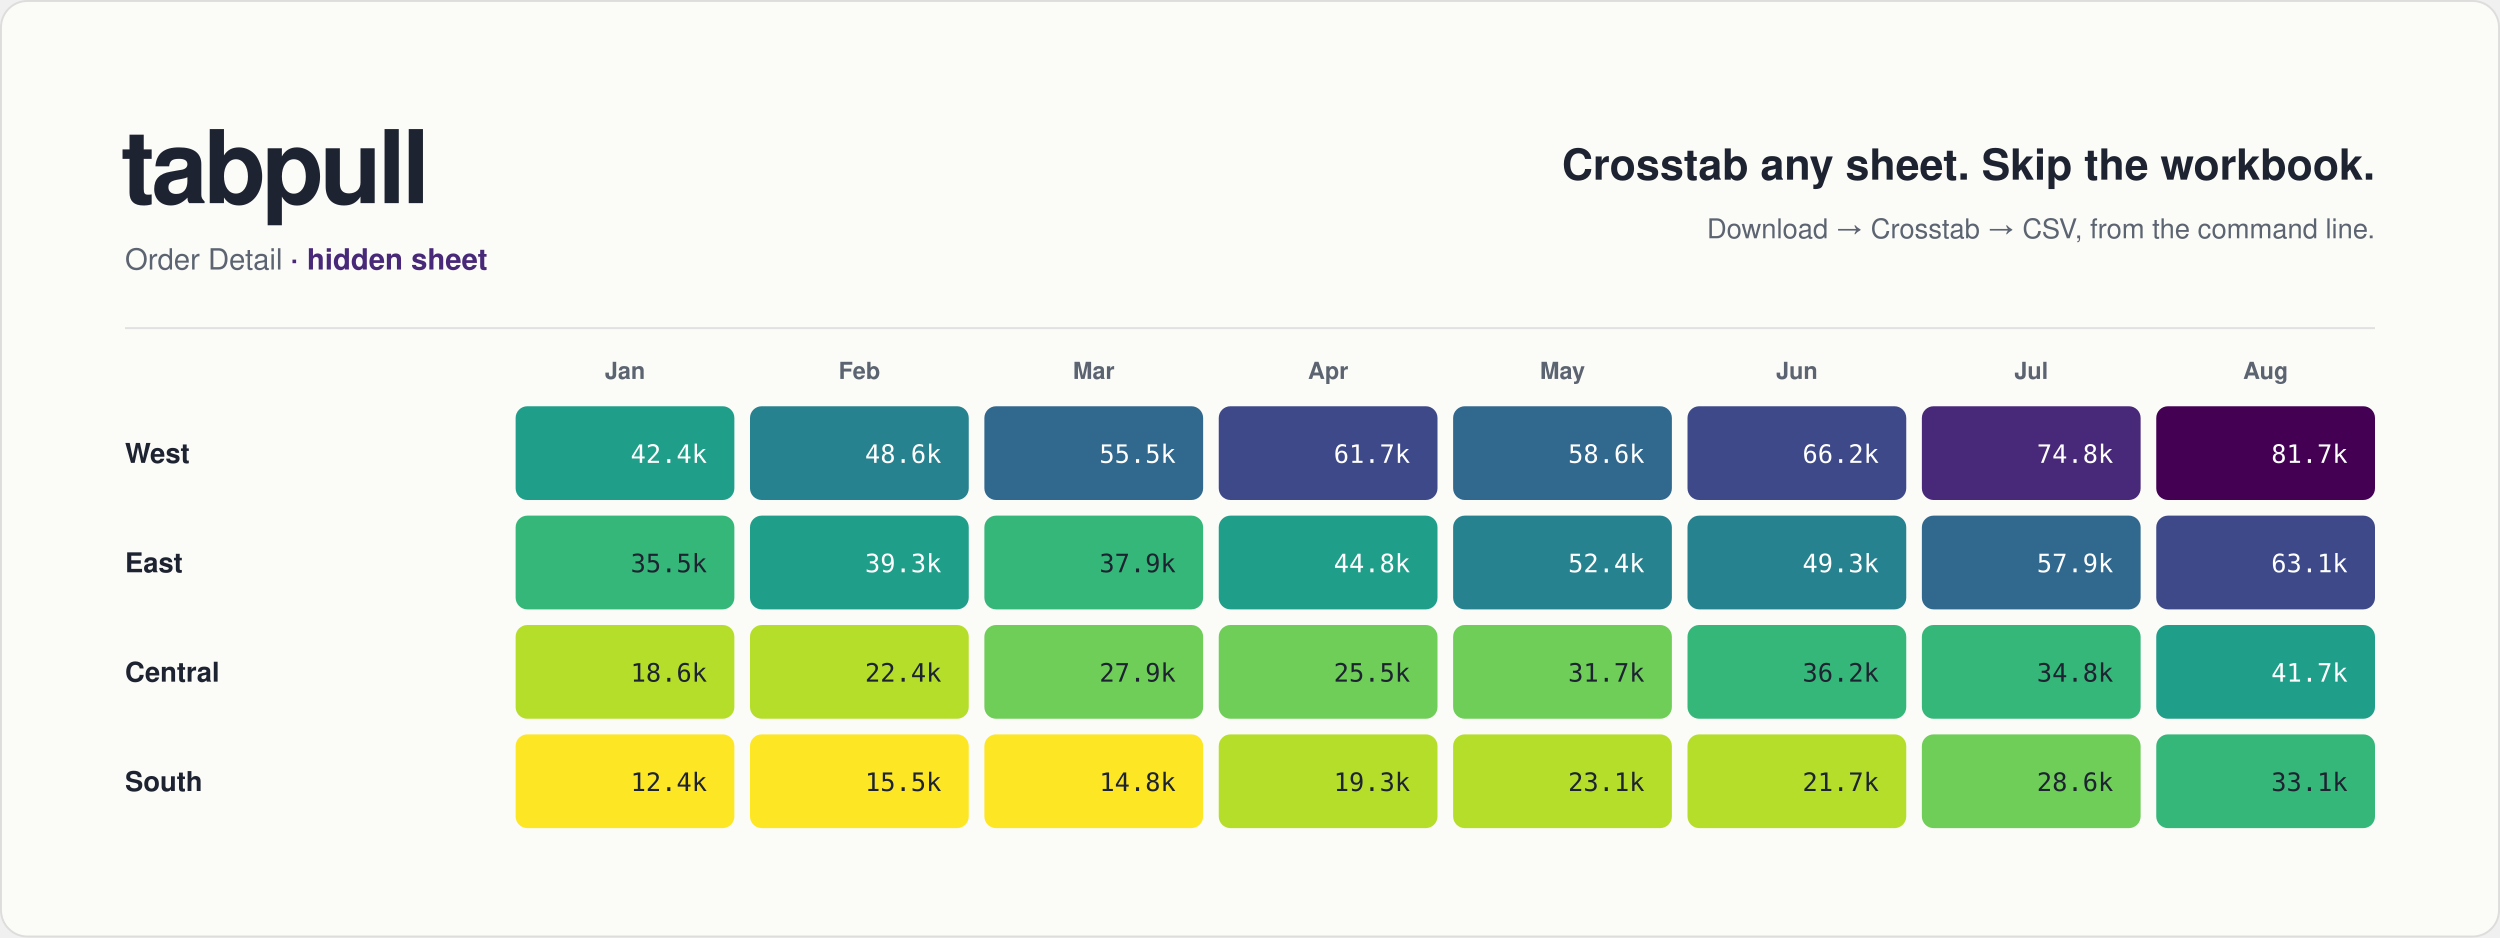
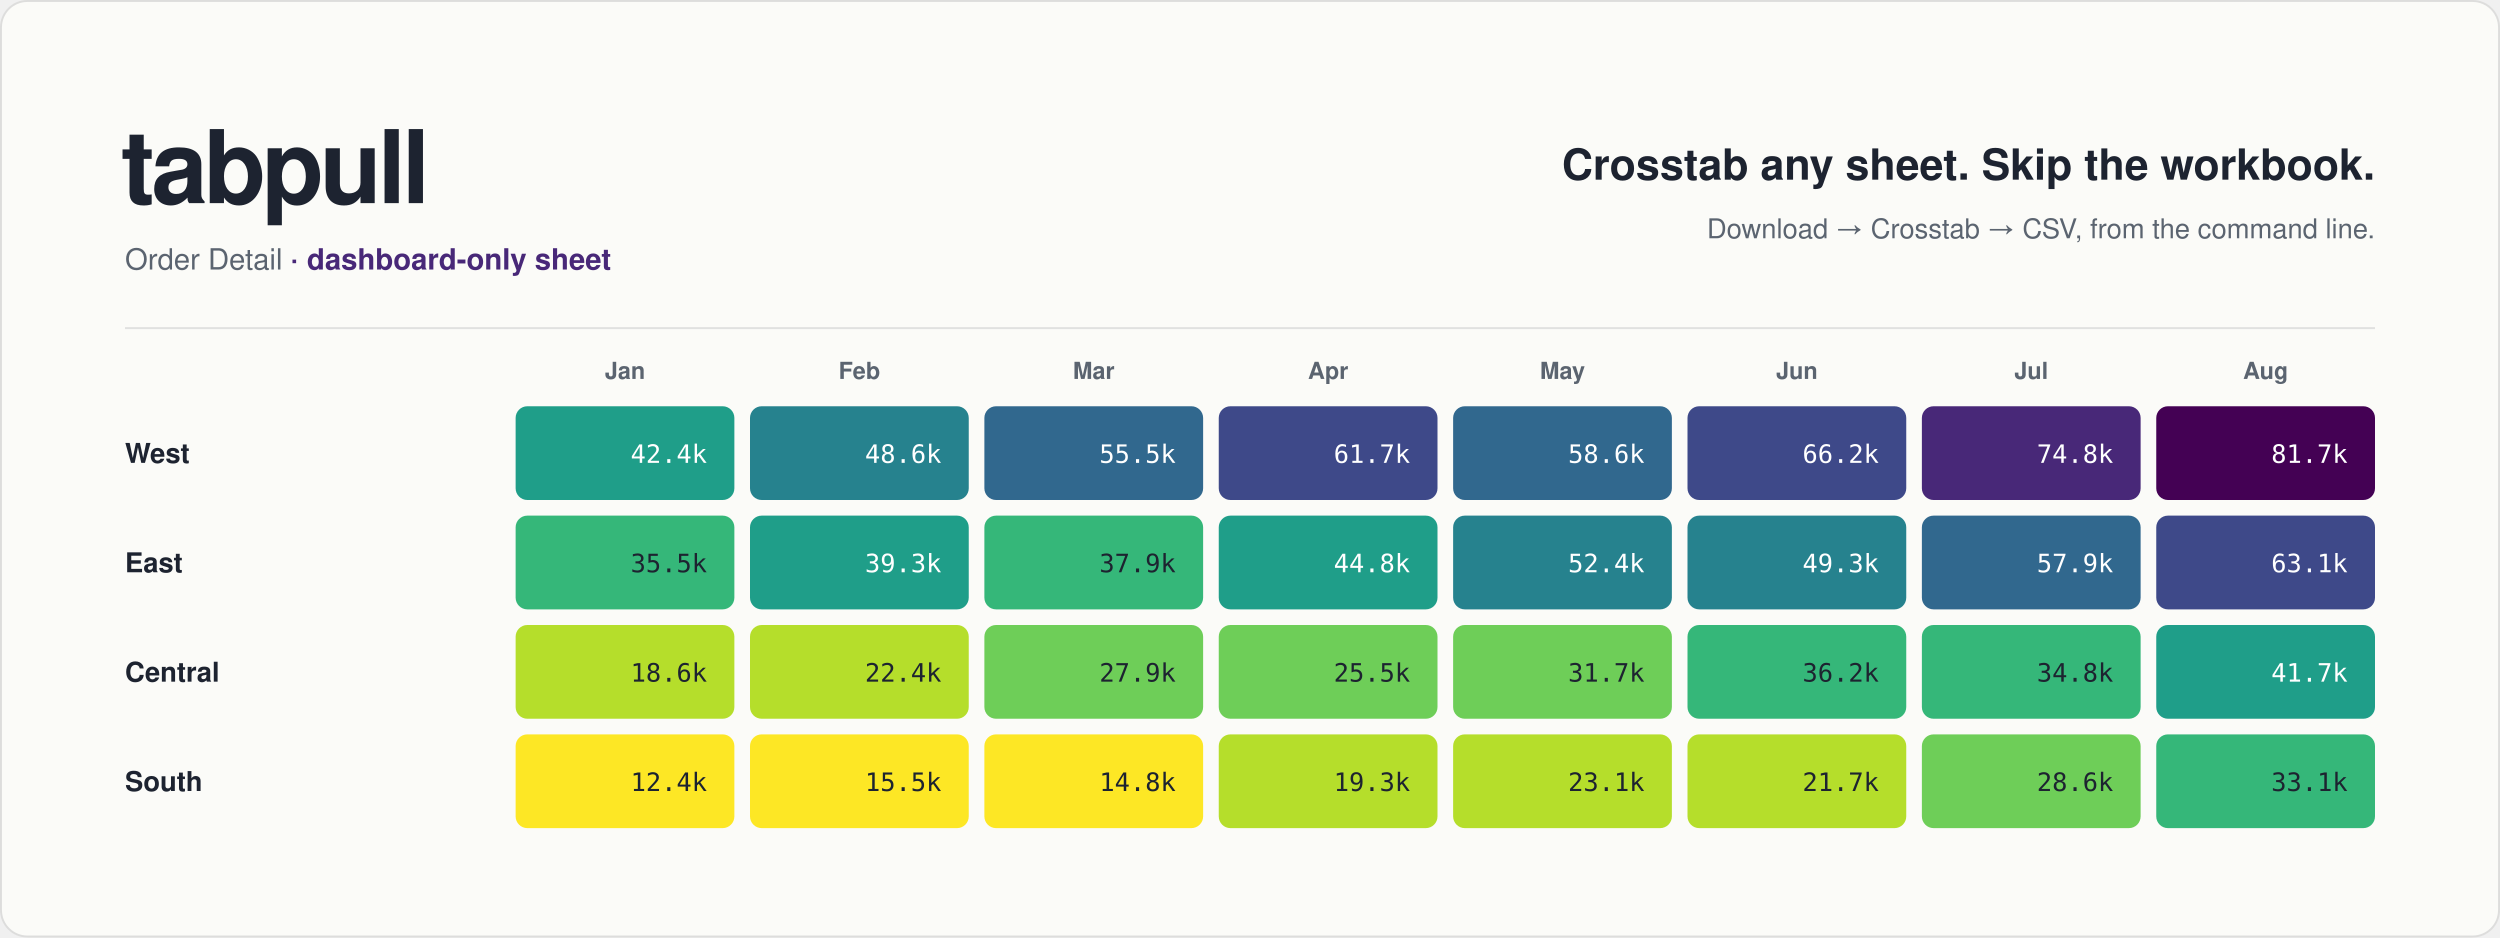
<svg xmlns="http://www.w3.org/2000/svg" width="1280" height="480" viewBox="0 0 1280 480" role="img" aria-labelledby="title desc">
  <rect width="1280" height="480" rx="14" fill="#fbfbf8" />
  <rect x="0.5" y="0.5" width="1279" height="479" rx="13.5" fill="none" stroke="#1d2330" stroke-opacity=".14" />
  <g font-family="ui-sans-serif, system-ui, -apple-system, Segoe UI, Helvetica, Arial, sans-serif">
    <text x="62" y="104" font-size="52" font-weight="800" letter-spacing="-0.04em" fill="#1d2330">tabpull</text>
-     <text x="64" y="138" font-size="15" fill="#5b6470">Order Detail <tspan fill="#482878" font-weight="700">· hidden sheet</tspan>
+     <text x="64" y="138" font-size="15" fill="#5b6470">Order Detail <tspan fill="#482878" font-weight="700">· dashboard-only sheet</tspan>
    </text>
    <text x="1216" y="92" font-size="22" font-weight="600" fill="#1d2330" text-anchor="end">Crosstab any sheet. Skip the workbook.</text>
    <text x="1216" y="122" font-size="14" fill="#5b6470" text-anchor="end">Download → Crosstab → CSV, from the command line.</text>
    <path d="M64 168H1216" stroke="#1d2330" stroke-opacity=".12" />
    <g font-size="12" font-weight="600" fill="#5b6470" text-anchor="middle">
      <text x="320" y="194">Jan</text>
      <text x="440" y="194">Feb</text>
      <text x="560" y="194">Mar</text>
      <text x="680" y="194">Apr</text>
      <text x="800" y="194">May</text>
      <text x="920" y="194">Jun</text>
      <text x="1040" y="194">Jul</text>
      <text x="1160" y="194">Aug</text>
    </g>
    <g font-size="14" font-weight="600" fill="#1d2330">
      <text x="64" y="237">West</text>
      <text x="64" y="293">East</text>
      <text x="64" y="349">Central</text>
      <text x="64" y="405">South</text>
    </g>
    <g>
      <rect x="264" y="208" width="112" height="48" rx="6" fill="#1f9e89" />
      <rect x="384" y="208" width="112" height="48" rx="6" fill="#26828e" />
      <rect x="504" y="208" width="112" height="48" rx="6" fill="#31688e" />
      <rect x="624" y="208" width="112" height="48" rx="6" fill="#3e4989" />
      <rect x="744" y="208" width="112" height="48" rx="6" fill="#31688e" />
      <rect x="864" y="208" width="112" height="48" rx="6" fill="#3e4989" />
      <rect x="984" y="208" width="112" height="48" rx="6" fill="#482878" />
      <rect x="1104" y="208" width="112" height="48" rx="6" fill="#440154" />
      <rect x="264" y="264" width="112" height="48" rx="6" fill="#35b779" />
      <rect x="384" y="264" width="112" height="48" rx="6" fill="#1f9e89" />
      <rect x="504" y="264" width="112" height="48" rx="6" fill="#35b779" />
      <rect x="624" y="264" width="112" height="48" rx="6" fill="#1f9e89" />
      <rect x="744" y="264" width="112" height="48" rx="6" fill="#26828e" />
      <rect x="864" y="264" width="112" height="48" rx="6" fill="#26828e" />
      <rect x="984" y="264" width="112" height="48" rx="6" fill="#31688e" />
      <rect x="1104" y="264" width="112" height="48" rx="6" fill="#3e4989" />
      <rect x="264" y="320" width="112" height="48" rx="6" fill="#b5de2b" />
      <rect x="384" y="320" width="112" height="48" rx="6" fill="#b5de2b" />
      <rect x="504" y="320" width="112" height="48" rx="6" fill="#6ece58" />
      <rect x="624" y="320" width="112" height="48" rx="6" fill="#6ece58" />
      <rect x="744" y="320" width="112" height="48" rx="6" fill="#6ece58" />
      <rect x="864" y="320" width="112" height="48" rx="6" fill="#35b779" />
      <rect x="984" y="320" width="112" height="48" rx="6" fill="#35b779" />
      <rect x="1104" y="320" width="112" height="48" rx="6" fill="#1f9e89" />
      <rect x="264" y="376" width="112" height="48" rx="6" fill="#fde725" />
      <rect x="384" y="376" width="112" height="48" rx="6" fill="#fde725" />
      <rect x="504" y="376" width="112" height="48" rx="6" fill="#fde725" />
      <rect x="624" y="376" width="112" height="48" rx="6" fill="#b5de2b" />
      <rect x="744" y="376" width="112" height="48" rx="6" fill="#b5de2b" />
      <rect x="864" y="376" width="112" height="48" rx="6" fill="#b5de2b" />
      <rect x="984" y="376" width="112" height="48" rx="6" fill="#6ece58" />
      <rect x="1104" y="376" width="112" height="48" rx="6" fill="#35b779" />
    </g>
    <g font-family="ui-monospace, SFMono-Regular, Menlo, Monaco, Consolas, monospace" font-size="13" text-anchor="end">
      <text x="362" y="237" fill="#ffffff">42.4k</text>
      <text x="482" y="237" fill="#ffffff">48.6k</text>
      <text x="602" y="237" fill="#ffffff">55.5k</text>
      <text x="722" y="237" fill="#ffffff">61.7k</text>
      <text x="842" y="237" fill="#ffffff">58.6k</text>
      <text x="962" y="237" fill="#ffffff">66.2k</text>
      <text x="1082" y="237" fill="#ffffff">74.8k</text>
      <text x="1202" y="237" fill="#ffffff">81.7k</text>
      <text x="362" y="293" fill="#1d2330">35.5k</text>
      <text x="482" y="293" fill="#ffffff">39.3k</text>
      <text x="602" y="293" fill="#1d2330">37.9k</text>
      <text x="722" y="293" fill="#ffffff">44.8k</text>
      <text x="842" y="293" fill="#ffffff">52.4k</text>
      <text x="962" y="293" fill="#ffffff">49.3k</text>
      <text x="1082" y="293" fill="#ffffff">57.9k</text>
      <text x="1202" y="293" fill="#ffffff">63.1k</text>
      <text x="362" y="349" fill="#1d2330">18.6k</text>
      <text x="482" y="349" fill="#1d2330">22.4k</text>
      <text x="602" y="349" fill="#1d2330">27.9k</text>
      <text x="722" y="349" fill="#1d2330">25.5k</text>
      <text x="842" y="349" fill="#1d2330">31.7k</text>
      <text x="962" y="349" fill="#1d2330">36.2k</text>
      <text x="1082" y="349" fill="#1d2330">34.8k</text>
      <text x="1202" y="349" fill="#ffffff">41.7k</text>
      <text x="362" y="405" fill="#1d2330">12.4k</text>
      <text x="482" y="405" fill="#1d2330">15.5k</text>
      <text x="602" y="405" fill="#1d2330">14.8k</text>
      <text x="722" y="405" fill="#1d2330">19.3k</text>
      <text x="842" y="405" fill="#1d2330">23.1k</text>
      <text x="962" y="405" fill="#1d2330">21.7k</text>
      <text x="1082" y="405" fill="#1d2330">28.6k</text>
      <text x="1202" y="405" fill="#1d2330">33.1k</text>
    </g>
  </g>
</svg>
